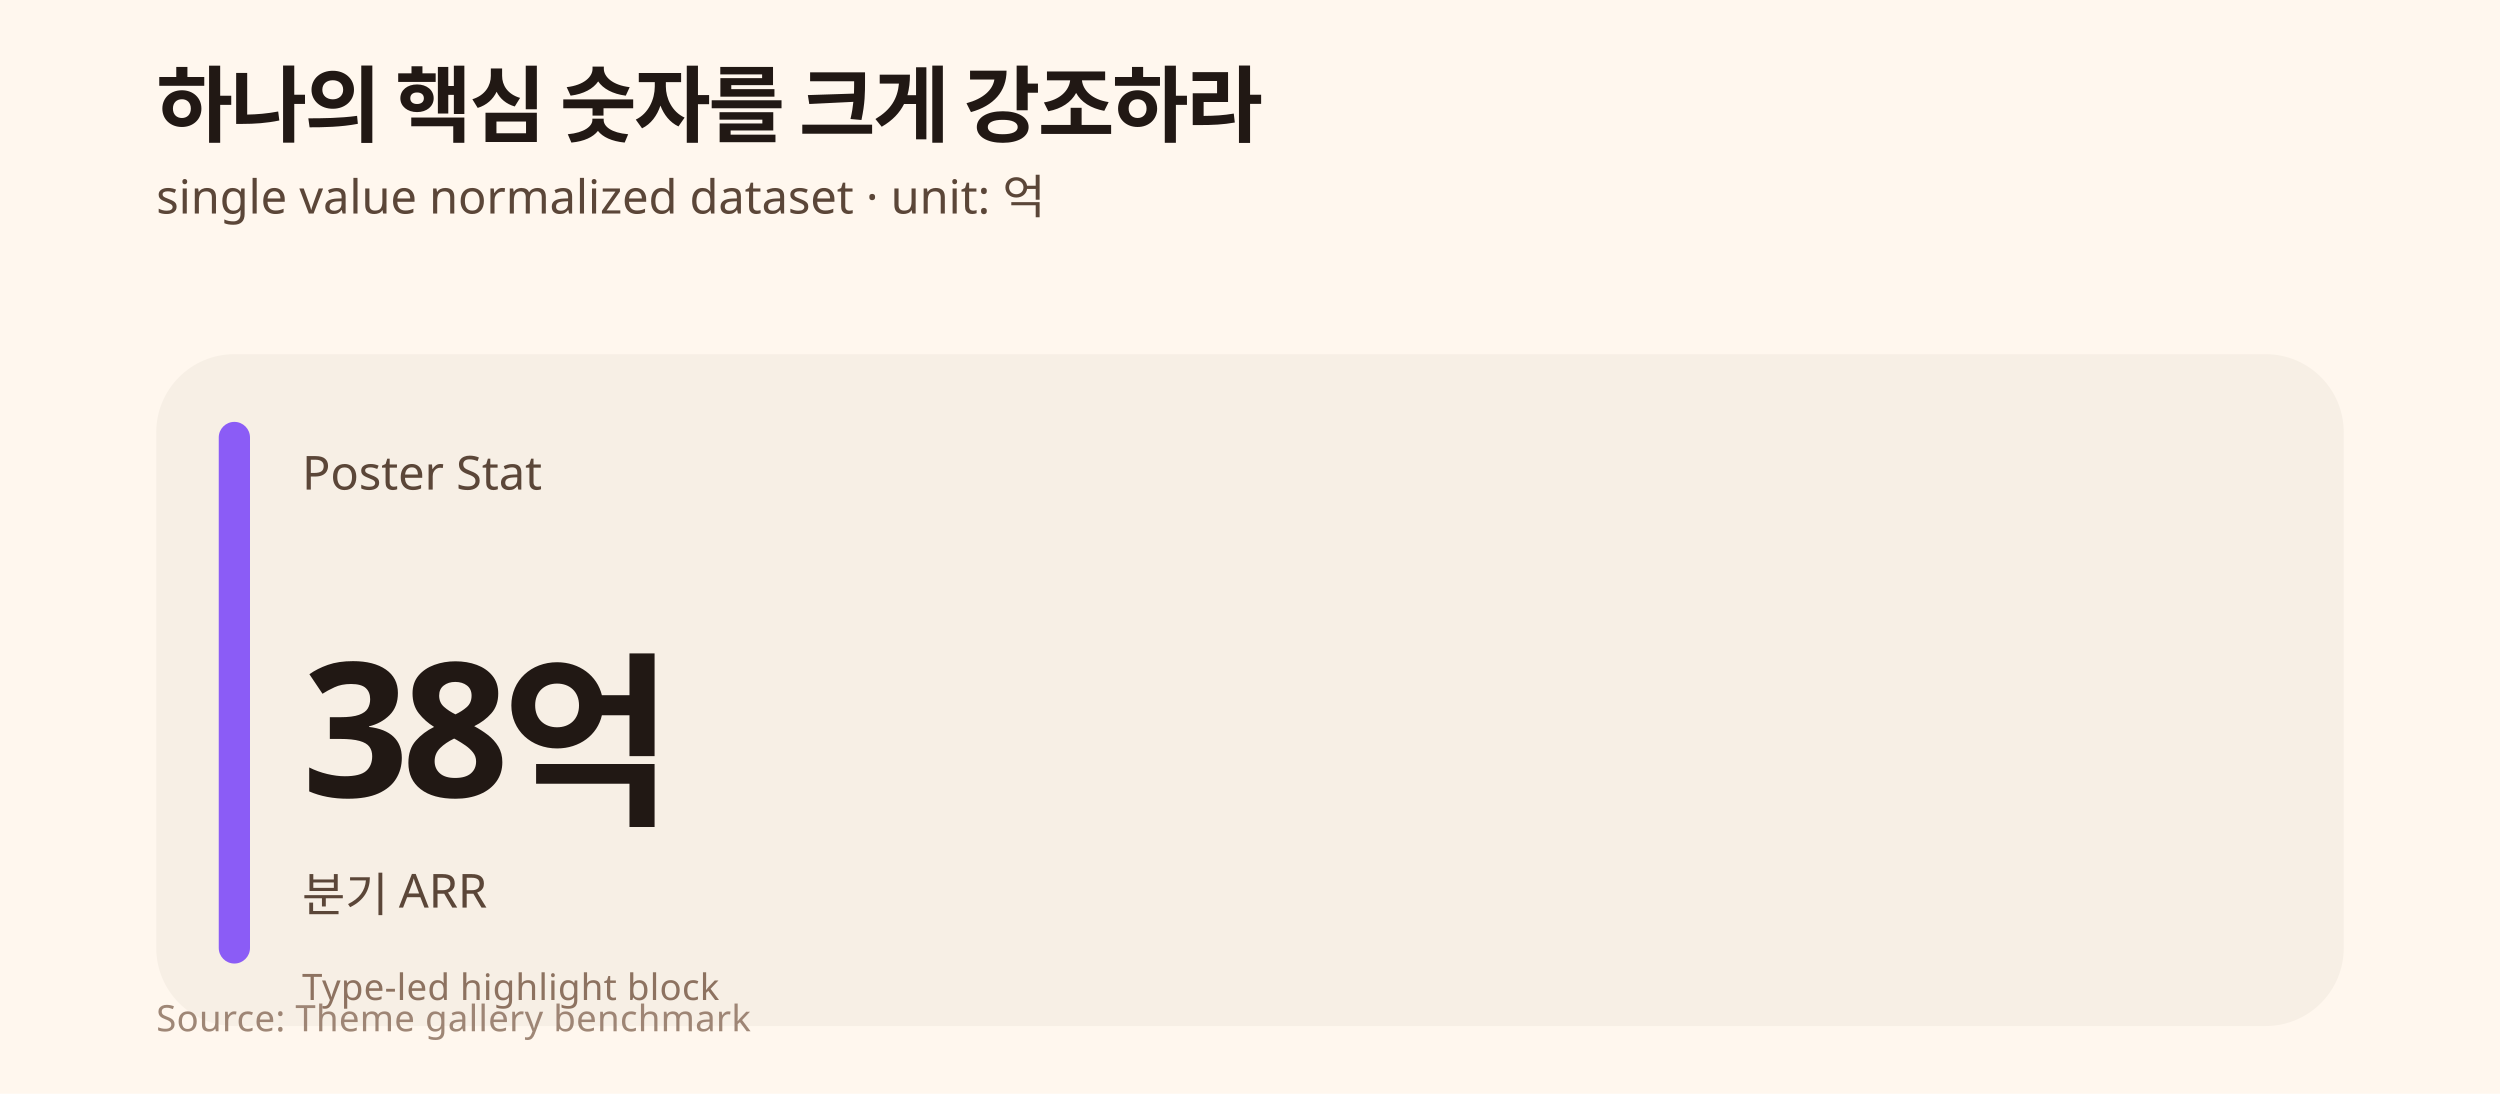
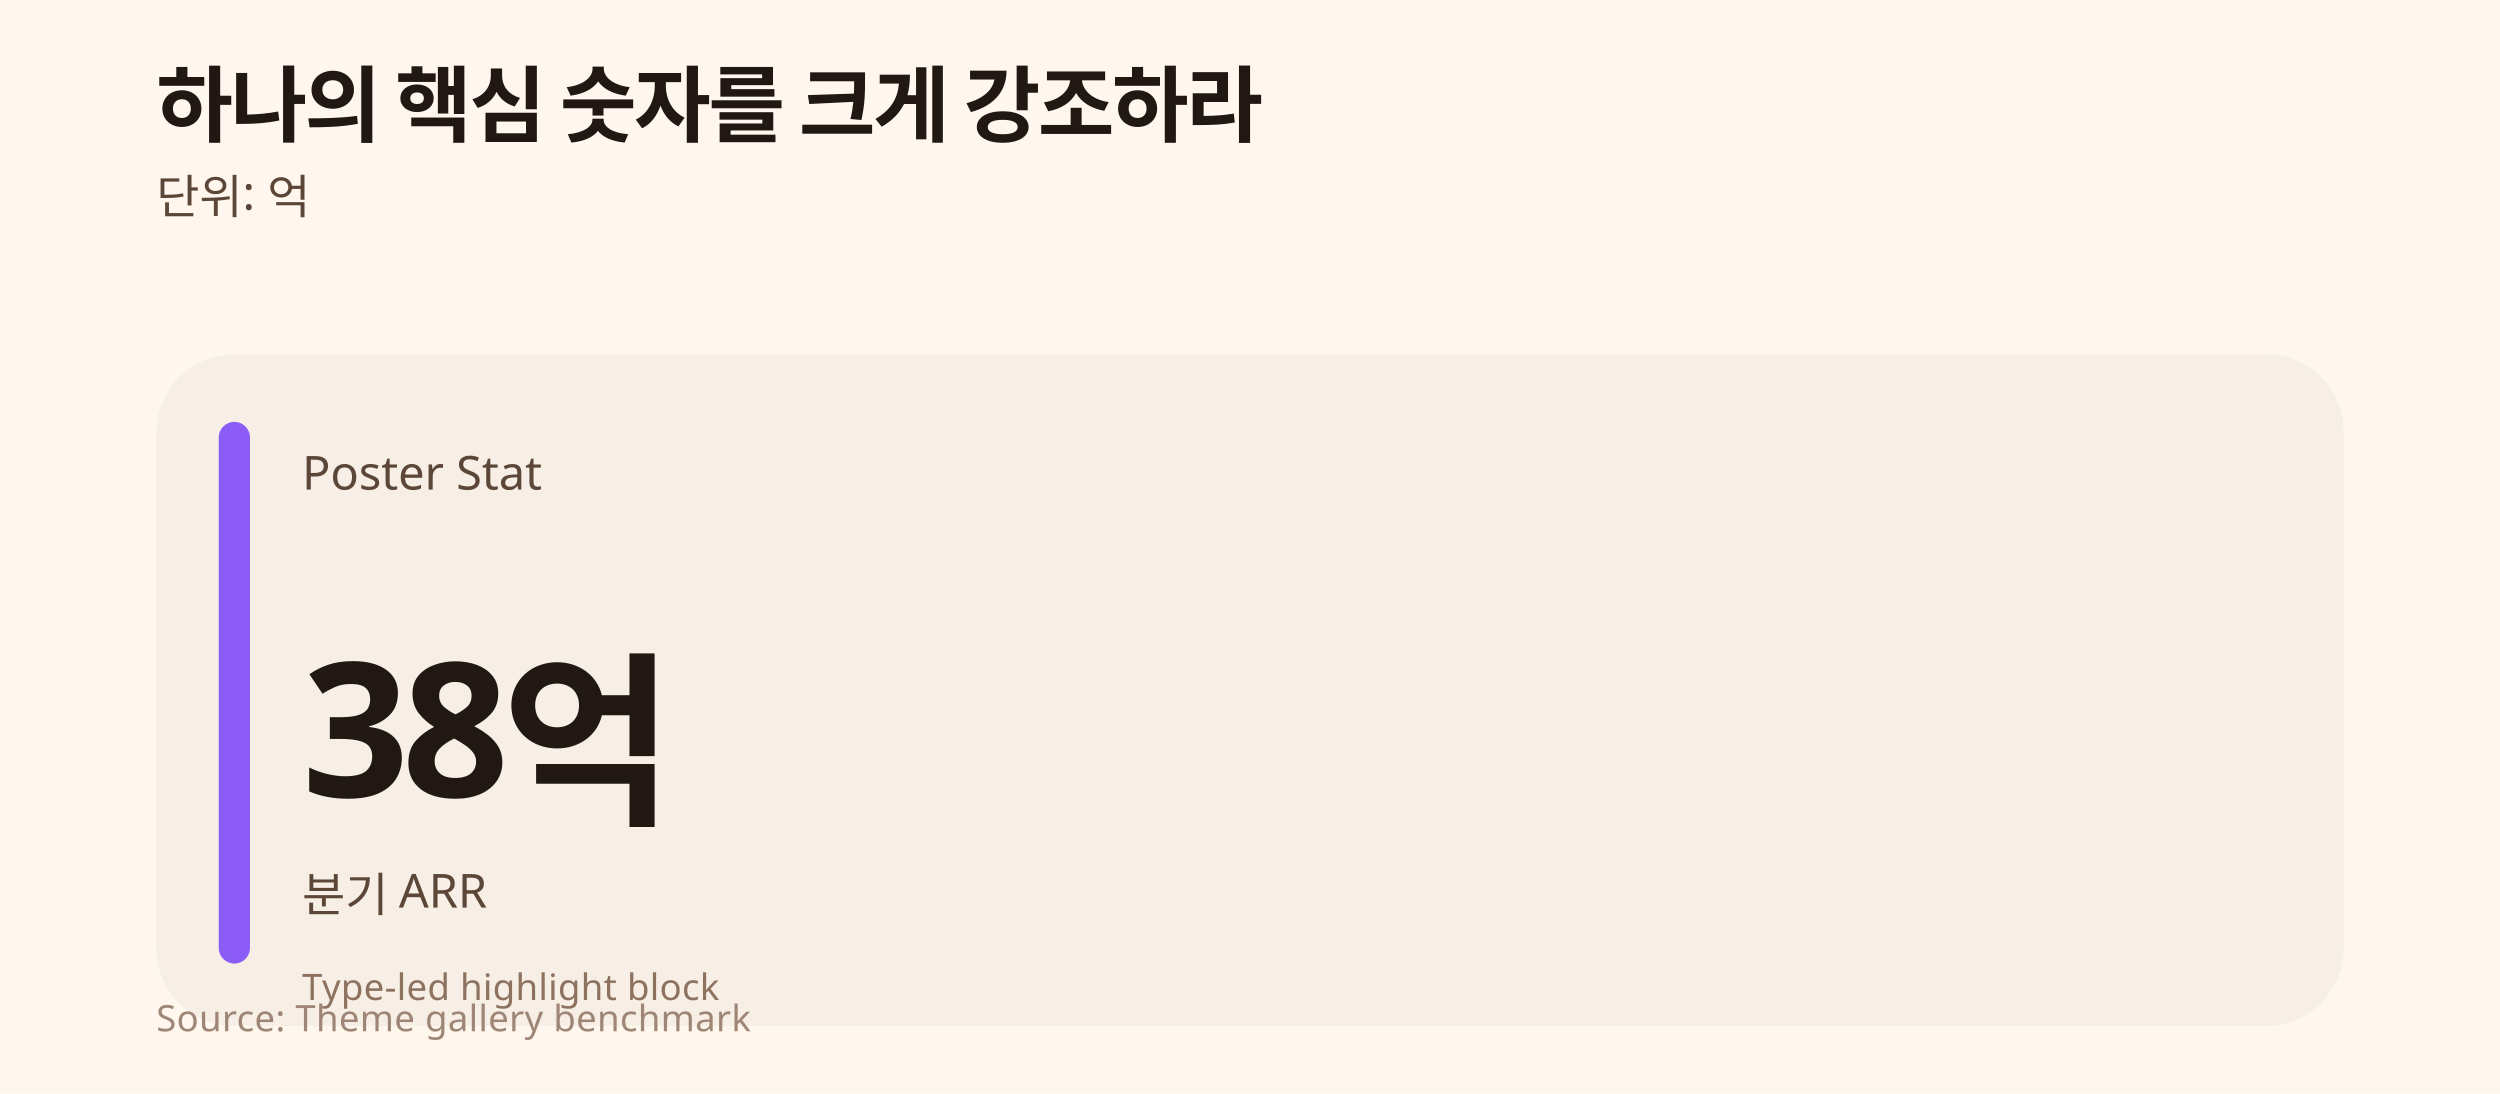
<svg xmlns="http://www.w3.org/2000/svg" width="960" height="420" viewBox="0 0 960 420" fill="none">
  <style>.cg-root .title{font:700 32px 'Space Grotesk', 'Pretendard', 'Apple SD Gothic Neo', sans-serif; fill:#211814; letter-spacing:-0.03em;}.cg-root .subtitle{font:500 18px 'IBM Plex Sans KR', 'Pretendard', 'Apple SD Gothic Neo', sans-serif; fill:#5b4638;}.cg-root .label,.cg-root .axis,.cg-root .header,.cg-root .cell{font:650 16px 'IBM Plex Sans KR', 'Pretendard', 'Apple SD Gothic Neo', sans-serif; fill:#5b4638;}.cg-root .value{font:700 16px 'IBM Plex Sans KR', 'Pretendard', 'Apple SD Gothic Neo', sans-serif; fill:#211814;}.cg-root .header{font-weight:700; fill:#211814;}.cg-root .tick{font:500 14px 'IBM Plex Sans KR', 'Pretendard', 'Apple SD Gothic Neo', sans-serif; fill:#8d7260;}.cg-root .source{font:500 14px 'IBM Plex Sans KR', 'Pretendard', 'Apple SD Gothic Neo', sans-serif; fill:#8d7260; letter-spacing:0.01em;}.cg-root .stat{font:800 72px 'Space Grotesk', 'Pretendard', 'Apple SD Gothic Neo', sans-serif; fill:#211814; letter-spacing:-0.04em;}</style>
  <rect x="0" y="0" width="960" height="420" fill="#fff7ee" />
  <g class="cg-root">
    <text x="60" y="52" class="title" fill="#211814" style="fill:#211814 !important;">하나의 핵심 숫자를 크게 강조하라</text>
-     <text x="60" y="82" class="subtitle" fill="#5b4638" style="fill:#5b4638 !important;">single value normalized dataset · unit: 억</text>
+     <text x="60" y="82" class="subtitle" fill="#5b4638" style="fill:#5b4638 !important;">단위: 억</text>
    <rect x="60" y="136" width="840" height="258" rx="30" fill="#f7efe5" />
    <rect x="84" y="162" width="12" height="208" rx="6" fill="#8b5cf6" />
    <text x="116" y="188" class="subtitle" fill="#5b4638" style="fill:#5b4638 !important;">Poster Stat</text>
    <text x="116" y="306" class="stat" font-size="126" fill="#211814" style="fill:#211814 !important;">38억</text>
    <text x="116" y="350" class="subtitle" fill="#5b4638" style="fill:#5b4638 !important;">분기 ARR</text>
    <text x="116" y="384" class="source" fill="#8d7260" style="fill:#8d7260 !important;">Type-led highlight block</text>
    <text x="60" y="396" class="source" opacity="0.84" fill="#8d7260" style="fill:#8d7260 !important;">Source: Theme gallery benchmark</text>
  </g>
</svg>
